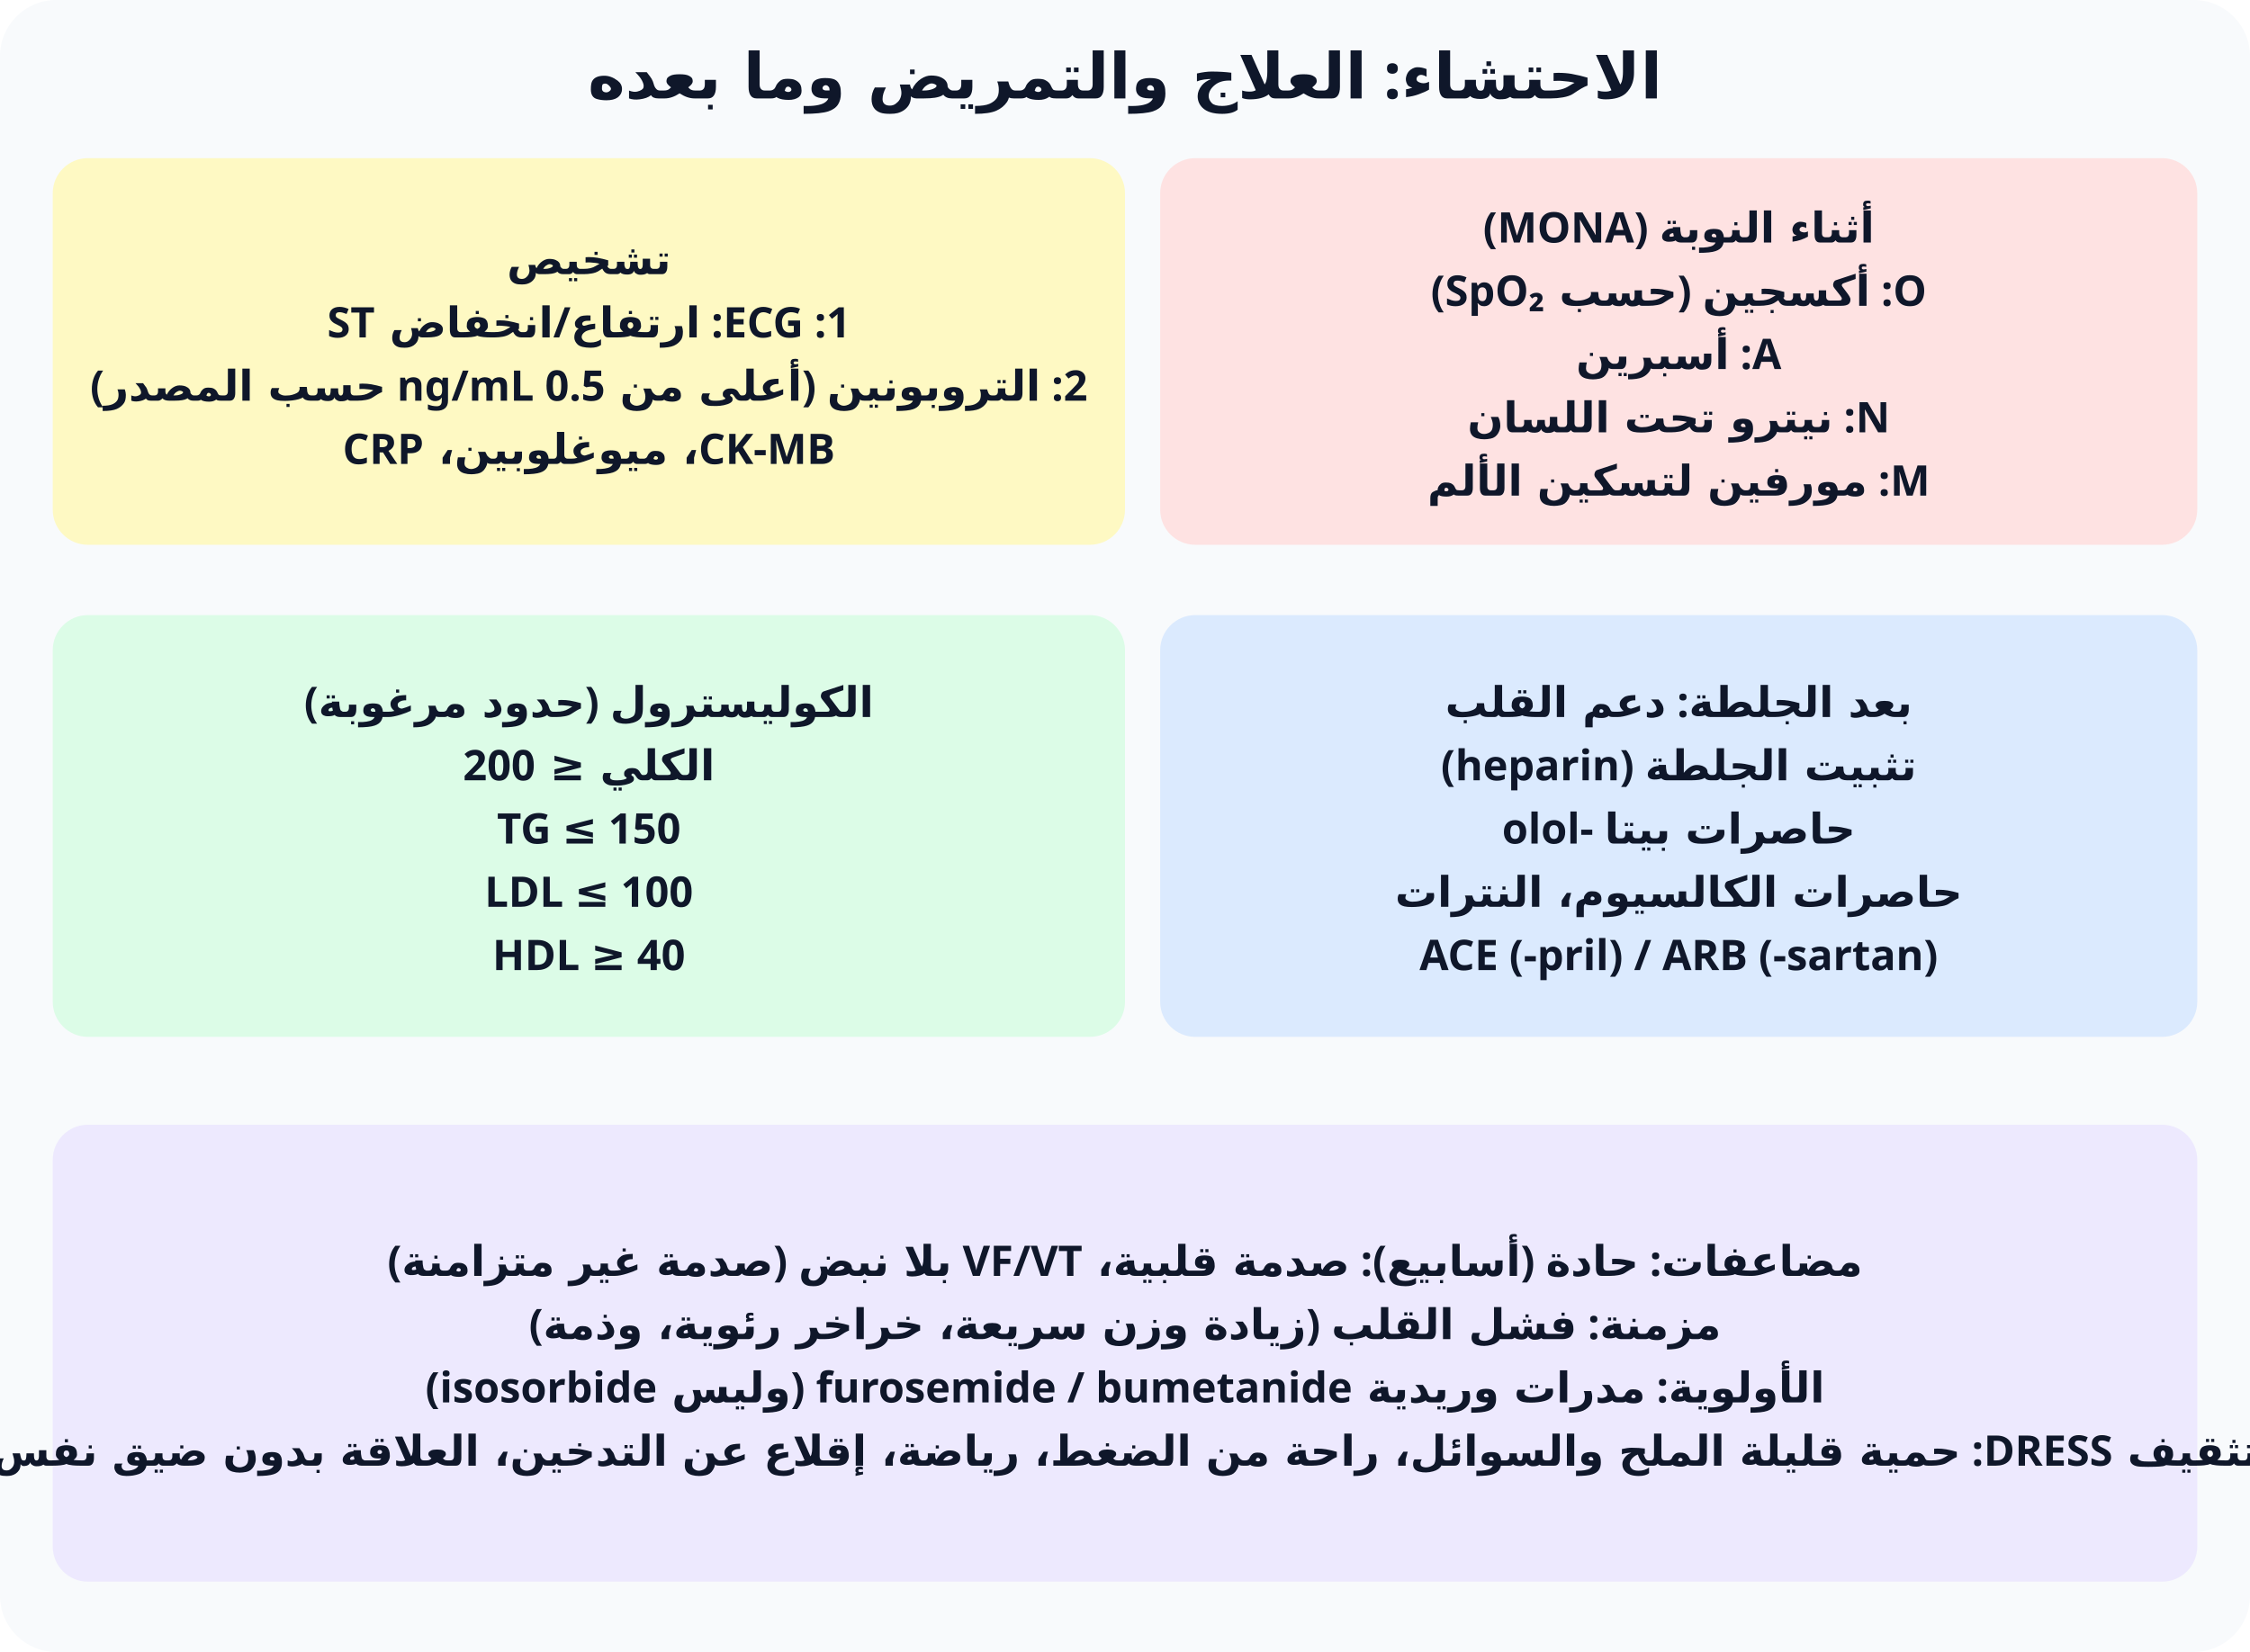
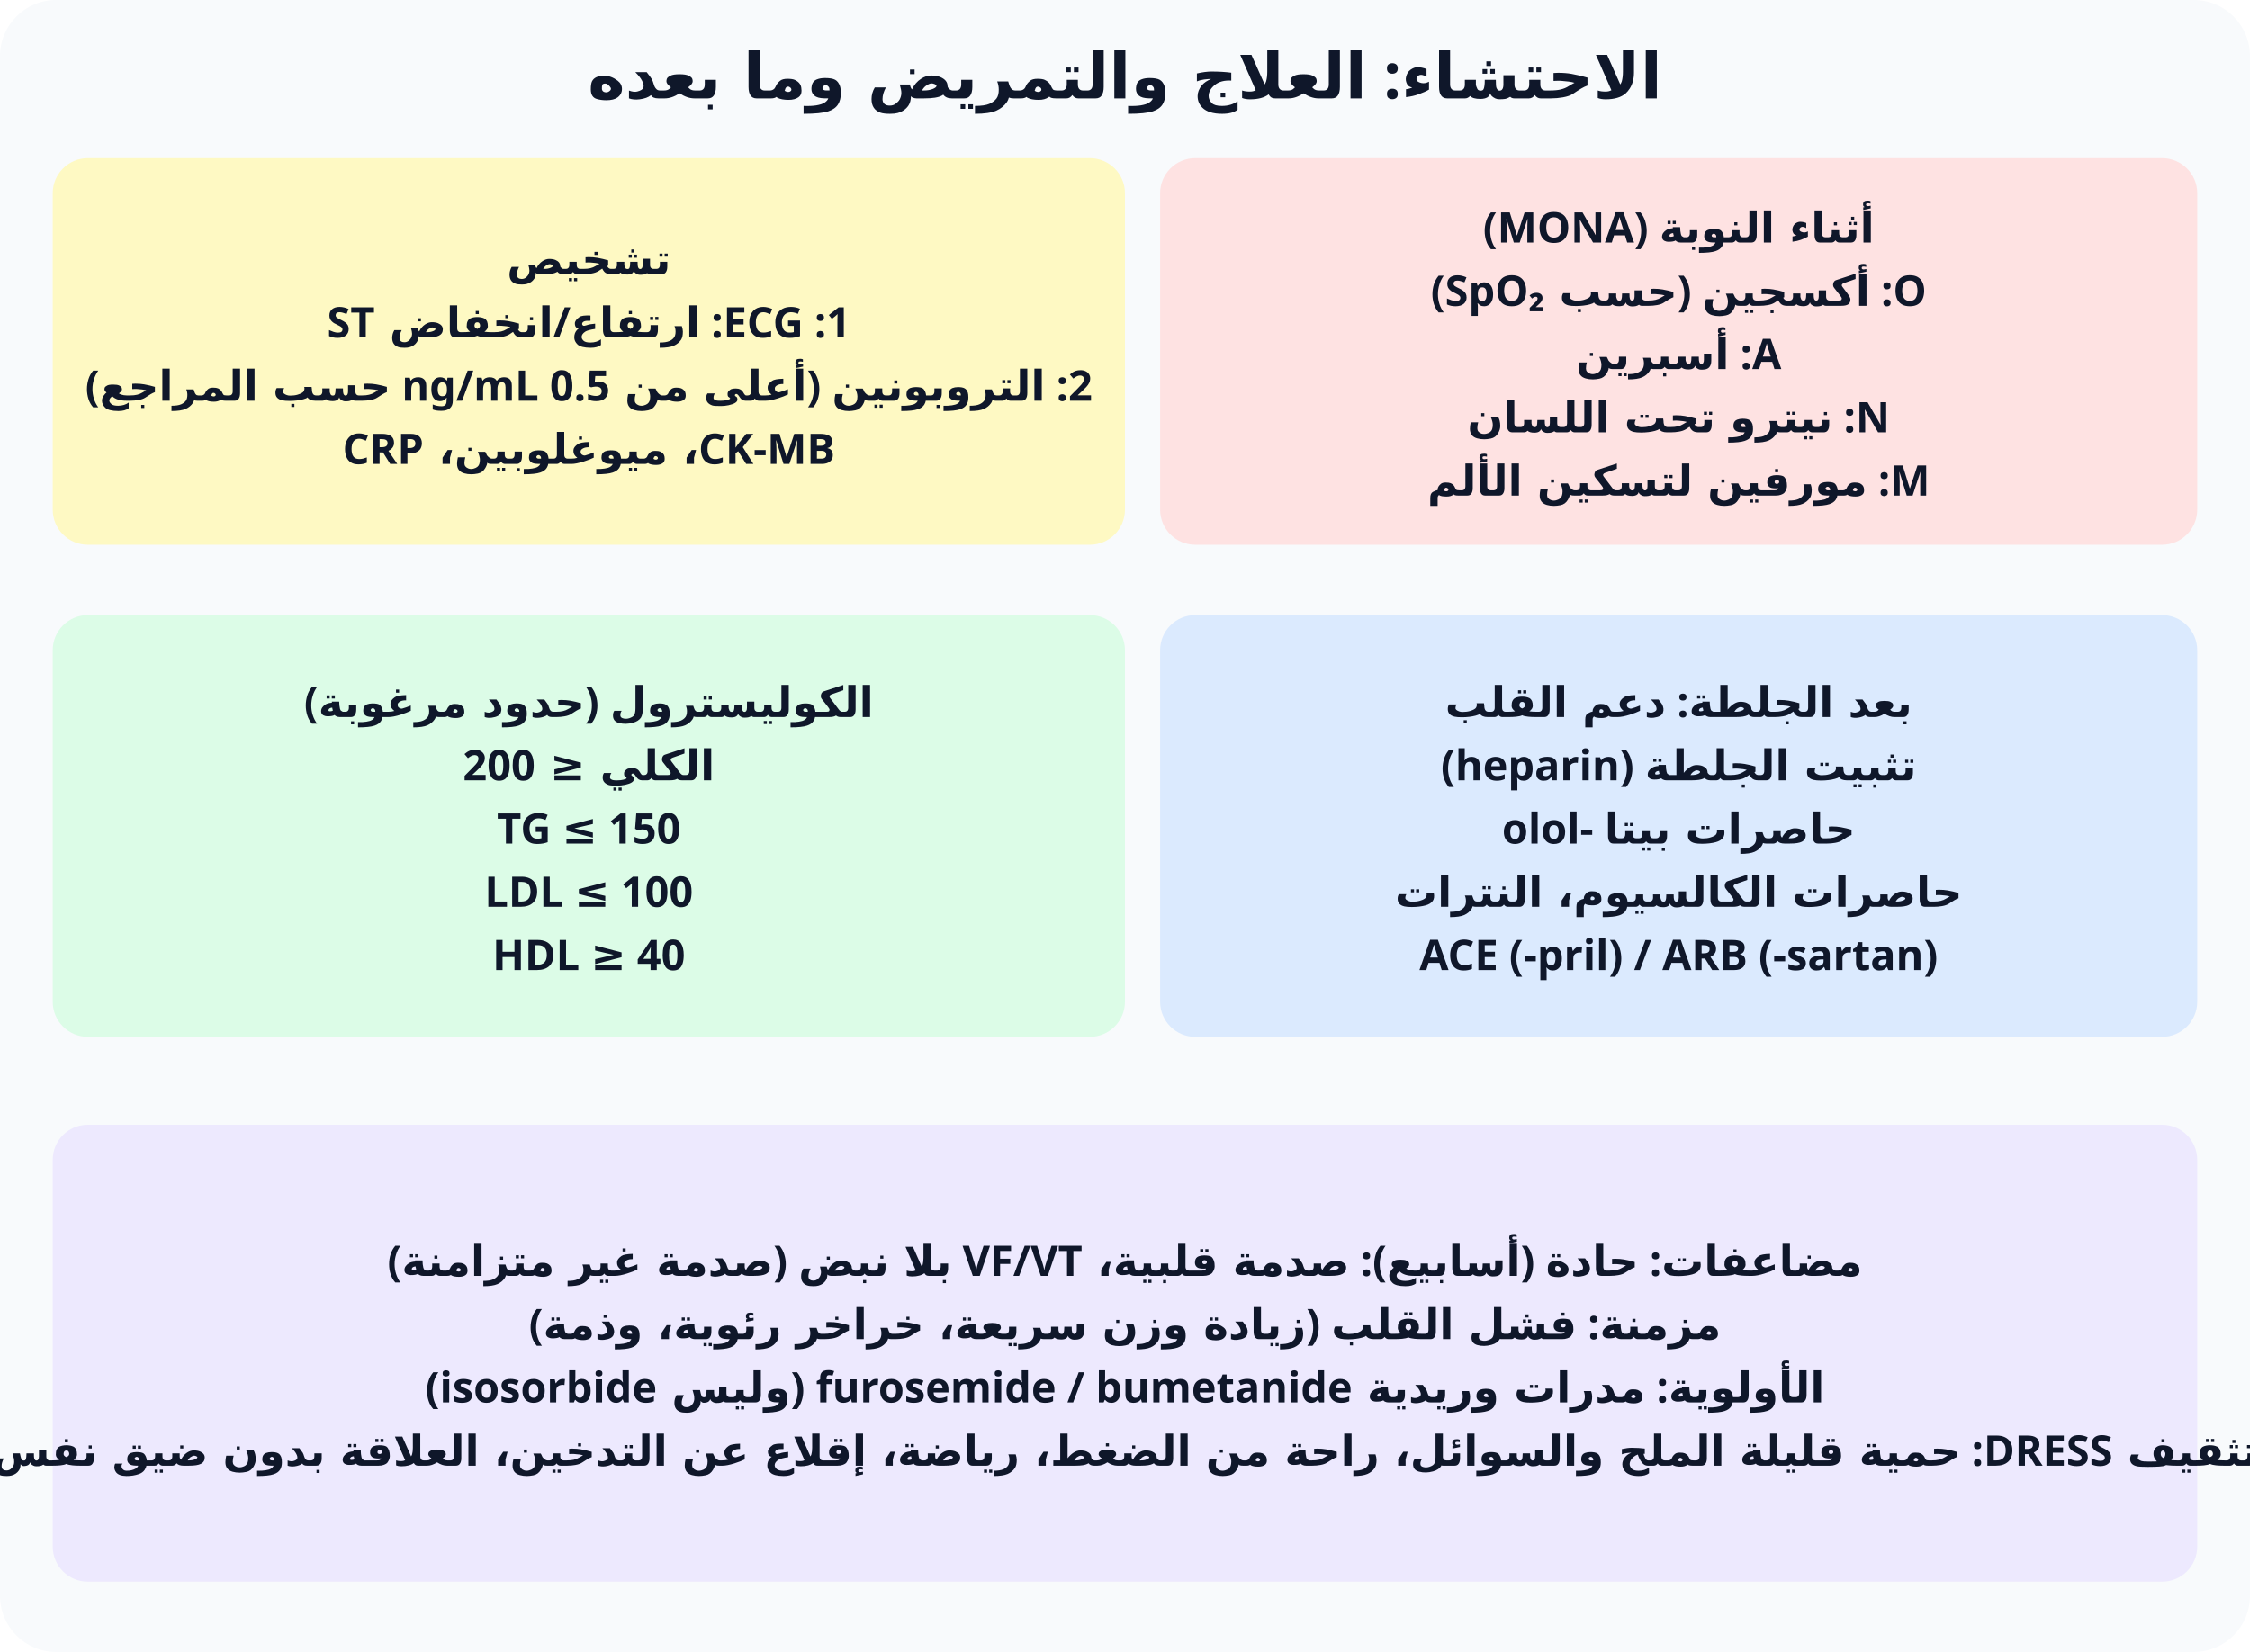
<svg xmlns="http://www.w3.org/2000/svg" viewBox="0 0 640 470" font-family="Cairo, Tahoma, sans-serif" direction="rtl">
  <defs>
    <marker id="ar" viewBox="0 0 10 10" refX="9" refY="5" markerWidth="7" markerHeight="7" orient="auto">
      <path d="M0 0L10 5L0 10z" fill="#64748b" />
    </marker>
  </defs>
  <rect width="640" height="470" rx="16" fill="#f8fafc" />
  <text x="320" y="28" text-anchor="middle" font-size="18" font-weight="800" fill="#0f172a">الاحتشاء: العلاج والتمريض وما بعده</text>
  <rect x="330" y="45" width="295" height="110" rx="10" fill="#fee2e2" />
  <text x="477.5" y="69" text-anchor="middle" font-size="12" font-weight="800" fill="#0f172a">أثناء النوبة (MONA)</text>
  <text x="477.5" y="87" text-anchor="middle" font-size="12" font-weight="600" fill="#0f172a">O: أكسجين (حسب SpO₂)</text>
  <text x="477.5" y="105" text-anchor="middle" font-size="12" font-weight="600" fill="#0f172a">A: أسبرين</text>
  <text x="477.5" y="123" text-anchor="middle" font-size="12" font-weight="600" fill="#0f172a">N: نيترو تحت اللسان</text>
  <text x="477.5" y="141" text-anchor="middle" font-size="12" font-weight="600" fill="#0f172a">M: مورفين لتسكين الألم</text>
  <rect x="15" y="45" width="305" height="110" rx="10" fill="#fef9c3" />
  <text x="167.5" y="78" text-anchor="middle" font-size="12" font-weight="800" fill="#0f172a">تشخيص</text>
  <text x="167.5" y="96" text-anchor="middle" font-size="12" font-weight="600" fill="#0f172a">1: ECG: ارتفاع/انخفاض ST</text>
-   <text x="167.5" y="114" text-anchor="middle" font-size="12" font-weight="600" fill="#0f172a">2: التروبونين (أعلى من 0.5 ng/mL حسب المصدر)</text>
+   <text x="167.5" y="114" text-anchor="middle" font-size="12" font-weight="600" fill="#0f172a">2: التروبونين (أعلى من 0.5 ng/mL حسب المراجع)</text>
  <text x="167.5" y="132" text-anchor="middle" font-size="12" font-weight="600" fill="#0f172a">CK-MB، ميوغلوبين، CRP</text>
  <rect x="330" y="175" width="295" height="120" rx="10" fill="#dbeafe" />
  <text x="477.5" y="204" text-anchor="middle" font-size="12" font-weight="800" fill="#0f172a">بعد الجلطة: دعم القلب</text>
  <text x="477.5" y="222" text-anchor="middle" font-size="12" font-weight="600" fill="#0f172a">تثبيت الجلطة (heparin)</text>
  <text x="477.5" y="240" text-anchor="middle" font-size="12" font-weight="600" fill="#0f172a">حاصرات بيتا -olol</text>
  <text x="477.5" y="258" text-anchor="middle" font-size="12" font-weight="600" fill="#0f172a">حاصرات الكالسيوم، النترات</text>
  <text x="477.5" y="276" text-anchor="middle" font-size="12" font-weight="600" fill="#0f172a">ACE (-pril) / ARB (-sartan)</text>
  <rect x="15" y="175" width="305" height="120" rx="10" fill="#dcfce7" />
  <text x="167.5" y="204" text-anchor="middle" font-size="12" font-weight="800" fill="#0f172a">الكوليسترول (حدود مرغوبة)</text>
  <text x="167.5" y="222" text-anchor="middle" font-size="12" font-weight="600" fill="#0f172a">الكلي ≤ 200</text>
  <text x="167.5" y="240" text-anchor="middle" font-size="12" font-weight="600" fill="#0f172a">TG ≤ 150</text>
  <text x="167.5" y="258" text-anchor="middle" font-size="12" font-weight="600" fill="#0f172a">LDL ≤ 100</text>
  <text x="167.5" y="276" text-anchor="middle" font-size="12" font-weight="600" fill="#0f172a">HDL ≥ 40</text>
  <rect x="15" y="320" width="610" height="130" rx="10" fill="#ede9fe" />
  <text x="320" y="363" text-anchor="middle" font-size="12" font-weight="600" fill="#0f172a">مضاعفات: حادة (أسابيع): صدمة قلبية، VF/VT بلا نبض (صدمة غير متزامنة)</text>
  <text x="320" y="381" text-anchor="middle" font-size="12" font-weight="600" fill="#0f172a">مزمنة: فشل القلب (زيادة وزن سريعة، خراخر رئوية، وذمة)</text>
  <text x="320" y="399" text-anchor="middle" font-size="12" font-weight="600" fill="#0f172a">الأولوية: مدرات وريدية furosemide / bumetanide (وليس isosorbide)</text>
  <text x="320" y="417" text-anchor="middle" font-size="12" font-weight="600" fill="#0f172a">تثقيف DRESS: حمية قليلة الملح والسوائل، راحة من الضغط، رياضة، إقلاع عن التدخين، العلاقة بدون ضيق نفس</text>
</svg>
